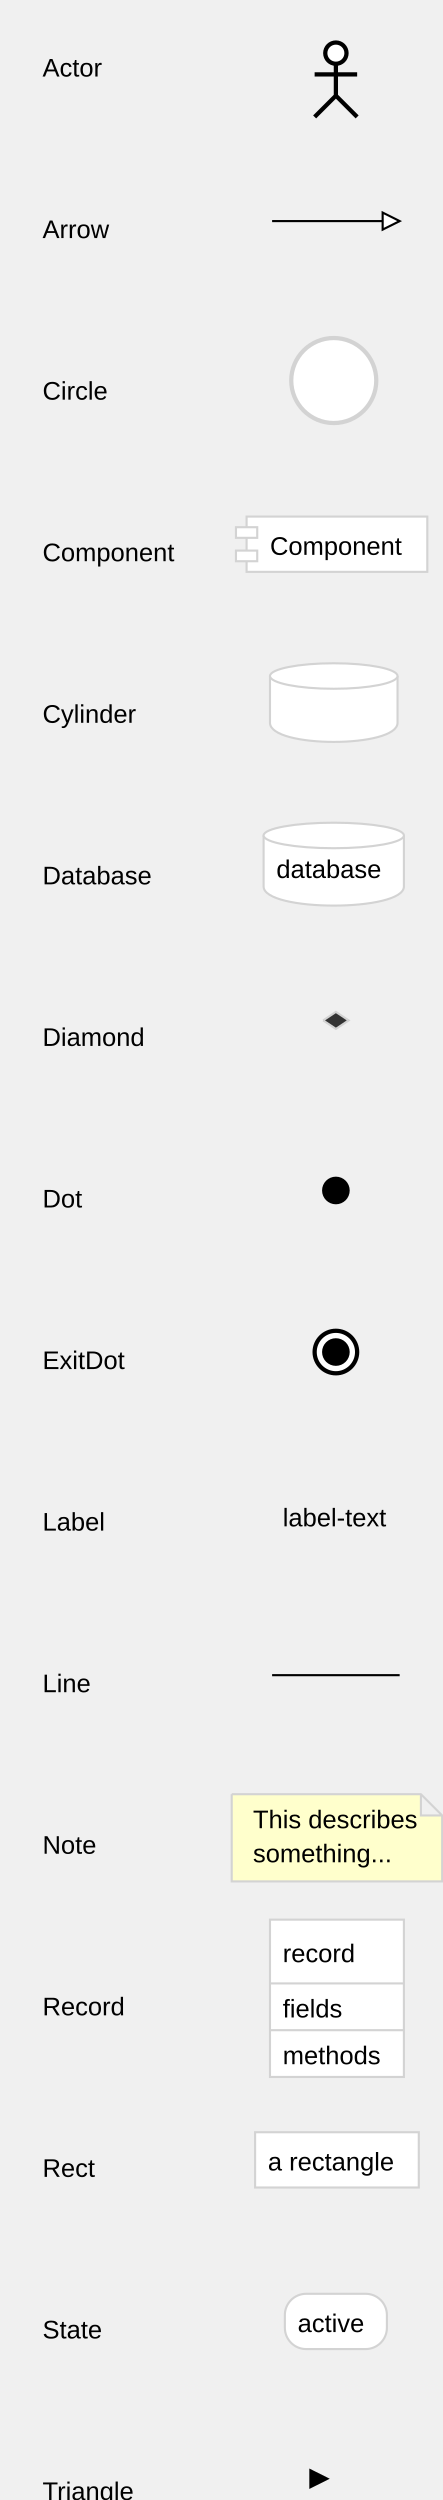
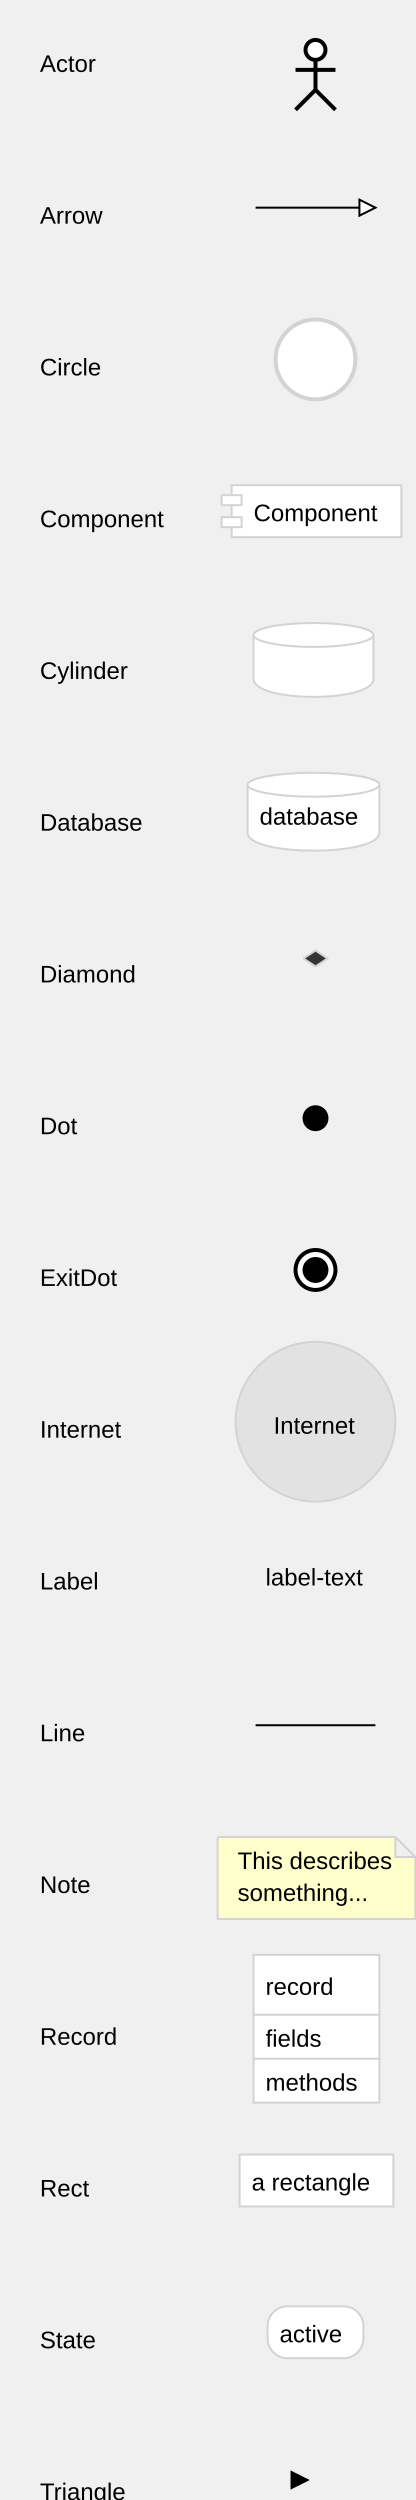
- <svg xmlns="http://www.w3.org/2000/svg" font-family="Arial,Helvetica,sans-serif" width="208" height="1176">
+ <svg xmlns="http://www.w3.org/2000/svg" font-family="Arial,Helvetica,sans-serif" width="208" height="1252">
  <text font-family="Arial,Helvetica,sans-serif" font-size="12px" x="20" y="36">Actor</text>
  <circle stroke="black" stroke-width="2" fill="#ffffff" cx="158" cy="25" r="5" />
  <path stroke="black" stroke-width="2" fill="#ffffff" d="M158,30 l 0,15 m -10,-10 l 20,0 m -10,10 l -10,10 m 10,-10 l 10,10 Z" />
  <text font-family="Arial,Helvetica,sans-serif" font-size="12px" x="20" y="112">Arrow</text>
  <path stroke="black" d="M128,104 L188,104" />
  <g transform="rotate(0 188 104)">
    <path stroke="black" fill="#ffffff" d="M188,104 l-8,-4 l 0,8 Z" />
  </g>
  <text font-family="Arial,Helvetica,sans-serif" font-size="12px" x="20" y="188">Circle</text>
-   <circle stroke="#d3d3d3" stroke-width="2" fill="#ffffff" cx="157" cy="179" r="20" />\n
+   <circle stroke="#d3d3d3" stroke-width="2" fill="#ffffff" cx="158" cy="180" r="20" />\n
<text font-family="Arial,Helvetica,sans-serif" font-size="12px" x="20" y="264">Component</text>
  <rect stroke="#d3d3d3" fill="#ffffff" x="116" y="243" width="85" height="26" />
  <rect stroke="#d3d3d3" fill="#ffffff" x="111" y="248" width="10" height="5" />
  <rect stroke="#d3d3d3" fill="#ffffff" x="111" y="259" width="10" height="5" />
  <text font-family="Arial,Helvetica,sans-serif" font-size="12px" x="127" y="261">Component</text>
  <text font-family="Arial,Helvetica,sans-serif" font-size="12px" x="20" y="340">Cylinder</text>
  <path stroke="#d3d3d3" stroke-width="1" fill="#ffffff" d="M 127 318 L 127 340 C 127 352, 187 352, 187 340 L 187 318" />
  <ellipse stroke="#d3d3d3" stroke-width="1" fill="#ffffff" cx="157" cy="318" rx="30" ry="6" />
  <text font-family="Arial,Helvetica,sans-serif" font-size="12px" x="20" y="416">Database</text>
  <path stroke="#d3d3d3" stroke-width="1" fill="#ffffff" d="M 124 393 L 124 417 C 124 429, 190 429, 190 417 L 190 393" />
  <ellipse stroke="#d3d3d3" stroke-width="1" fill="#ffffff" cx="157" cy="393" rx="33" ry="6" />
  <text class="database-title" font-size="12px" x="130" y="413">database</text>
  <text font-family="Arial,Helvetica,sans-serif" font-size="12px" x="20" y="492">Diamond</text>
  <path stroke="#d3d3d3" fill="#333333" d="M152,480 l 6,-4 6,4 -6,4 -6,-4" />
  <text font-family="Arial,Helvetica,sans-serif" font-size="12px" x="20" y="568">Dot</text>
  <circle stroke="black" cx="158" cy="560" r="6" />\n
<text font-family="Arial,Helvetica,sans-serif" font-size="12px" x="20" y="644">ExitDot</text>
  <circle stroke="black" stroke-width="2" fill="#ffffff" cx="158" cy="636" r="10" />\n<circle stroke="black" cx="158" cy="636" r="6" />\n
- <text font-family="Arial,Helvetica,sans-serif" font-size="12px" x="20" y="720">Label</text>
-   <text font-family="Arial,Helvetica,sans-serif" font-size="12px" x="133" y="718">label-text</text>
-   <text font-family="Arial,Helvetica,sans-serif" font-size="12px" x="20" y="796">Line</text>
-   <line stroke="black" x1="128" y1="788" x2="188" y2="788" />
-   <text font-family="Arial,Helvetica,sans-serif" font-size="12px" x="20" y="872">Note</text>
-   <path stroke="#d3d3d3" fill="#ffffcc" d="M109,844 v 41 h 99 v -31 l -10,-10 L 109,844 M208,854 h -10 v -10" />
-   <text font-family="Arial,Helvetica,sans-serif" font-size="12px" x="119" y="860">This describes</text>
-   <text font-family="Arial,Helvetica,sans-serif" font-size="12px" x="119" y="876">something...</text>
-   <text font-family="Arial,Helvetica,sans-serif" font-size="12px" x="20" y="948">Record</text>
-   <rect stroke="#d3d3d3" fill="#ffffff" x="127" y="903" width="63" height="74" />
-   <line stroke="#d3d3d3" x1="127" y1="933" x2="190" y2="933" />
-   <text font-family="Arial,Helvetica,sans-serif" font-size="12px" x="133" y="949">fields</text>
-   <line stroke="#d3d3d3" x1="127" y1="955" x2="190" y2="955" />
-   <text font-family="Arial,Helvetica,sans-serif" font-size="12px" x="133" y="971">methods</text>
-   <text font-family="Arial,Helvetica,sans-serif" font-size="12px" x="133" y="923">record</text>
-   <text font-family="Arial,Helvetica,sans-serif" font-size="12px" x="20" y="1024">Rect</text>
-   <rect stroke="#d3d3d3" fill="#ffffff" x="120" y="1003" width="77" height="26" />
-   <text font-family="Arial,Helvetica,sans-serif" font-size="12px" x="126" y="1021">a rectangle</text>
-   <text font-family="Arial,Helvetica,sans-serif" font-size="12px" x="20" y="1100">State</text>
-   <rect stroke="#d3d3d3" fill="#ffffff" rx="10" ry="10" x="134" y="1079" width="48" height="26" />
-   <text font-family="Arial,Helvetica,sans-serif" font-size="12px" x="140" y="1097">active</text>
-   <text font-family="Arial,Helvetica,sans-serif" font-size="12px" x="20" y="1176">Triangle</text>
-   <path stroke="black" d="M154,1166 l-8,-4 l 0,8 Z" />
+ <text font-family="Arial,Helvetica,sans-serif" font-size="12px" x="20" y="720">Internet</text>
+   <circle stroke="#d3d3d3" fill="#e2e2e2" cx="158" cy="712" r="40" />\n
+ <text font-family="Arial,Helvetica,sans-serif" font-size="12px" x="137" y="718">Internet</text>
+   <text font-family="Arial,Helvetica,sans-serif" font-size="12px" x="20" y="796">Label</text>
+   <text font-family="Arial,Helvetica,sans-serif" font-size="12px" x="133" y="794">label-text</text>
+   <text font-family="Arial,Helvetica,sans-serif" font-size="12px" x="20" y="872">Line</text>
+   <line stroke="black" x1="128" y1="864" x2="188" y2="864" />
+   <text font-family="Arial,Helvetica,sans-serif" font-size="12px" x="20" y="948">Note</text>
+   <path stroke="#d3d3d3" fill="#ffffcc" d="M109,920 v 41 h 99 v -31 l -10,-10 L 109,920 M208,930 h -10 v -10" />
+   <text font-family="Arial,Helvetica,sans-serif" font-size="12px" x="119" y="936">This describes</text>
+   <text font-family="Arial,Helvetica,sans-serif" font-size="12px" x="119" y="952">something...</text>
+   <text font-family="Arial,Helvetica,sans-serif" font-size="12px" x="20" y="1024">Record</text>
+   <rect stroke="#d3d3d3" fill="#ffffff" x="127" y="979" width="63" height="74" />
+   <line stroke="#d3d3d3" x1="127" y1="1009" x2="190" y2="1009" />
+   <text font-family="Arial,Helvetica,sans-serif" font-size="12px" x="133" y="1025">fields</text>
+   <line stroke="#d3d3d3" x1="127" y1="1031" x2="190" y2="1031" />
+   <text font-family="Arial,Helvetica,sans-serif" font-size="12px" x="133" y="1047">methods</text>
+   <text font-family="Arial,Helvetica,sans-serif" font-size="12px" x="133" y="999">record</text>
+   <text font-family="Arial,Helvetica,sans-serif" font-size="12px" x="20" y="1100">Rect</text>
+   <rect stroke="#d3d3d3" fill="#ffffff" x="120" y="1079" width="77" height="26" />
+   <text font-family="Arial,Helvetica,sans-serif" font-size="12px" x="126" y="1097">a rectangle</text>
+   <text font-family="Arial,Helvetica,sans-serif" font-size="12px" x="20" y="1176">State</text>
+   <rect stroke="#d3d3d3" fill="#ffffff" rx="10" ry="10" x="134" y="1155" width="48" height="26" />
+   <text font-family="Arial,Helvetica,sans-serif" font-size="12px" x="140" y="1173">active</text>
+   <text font-family="Arial,Helvetica,sans-serif" font-size="12px" x="20" y="1252">Triangle</text>
+   <path stroke="black" d="M154,1242 l-8,-4 l 0,8 Z" />
</svg>
